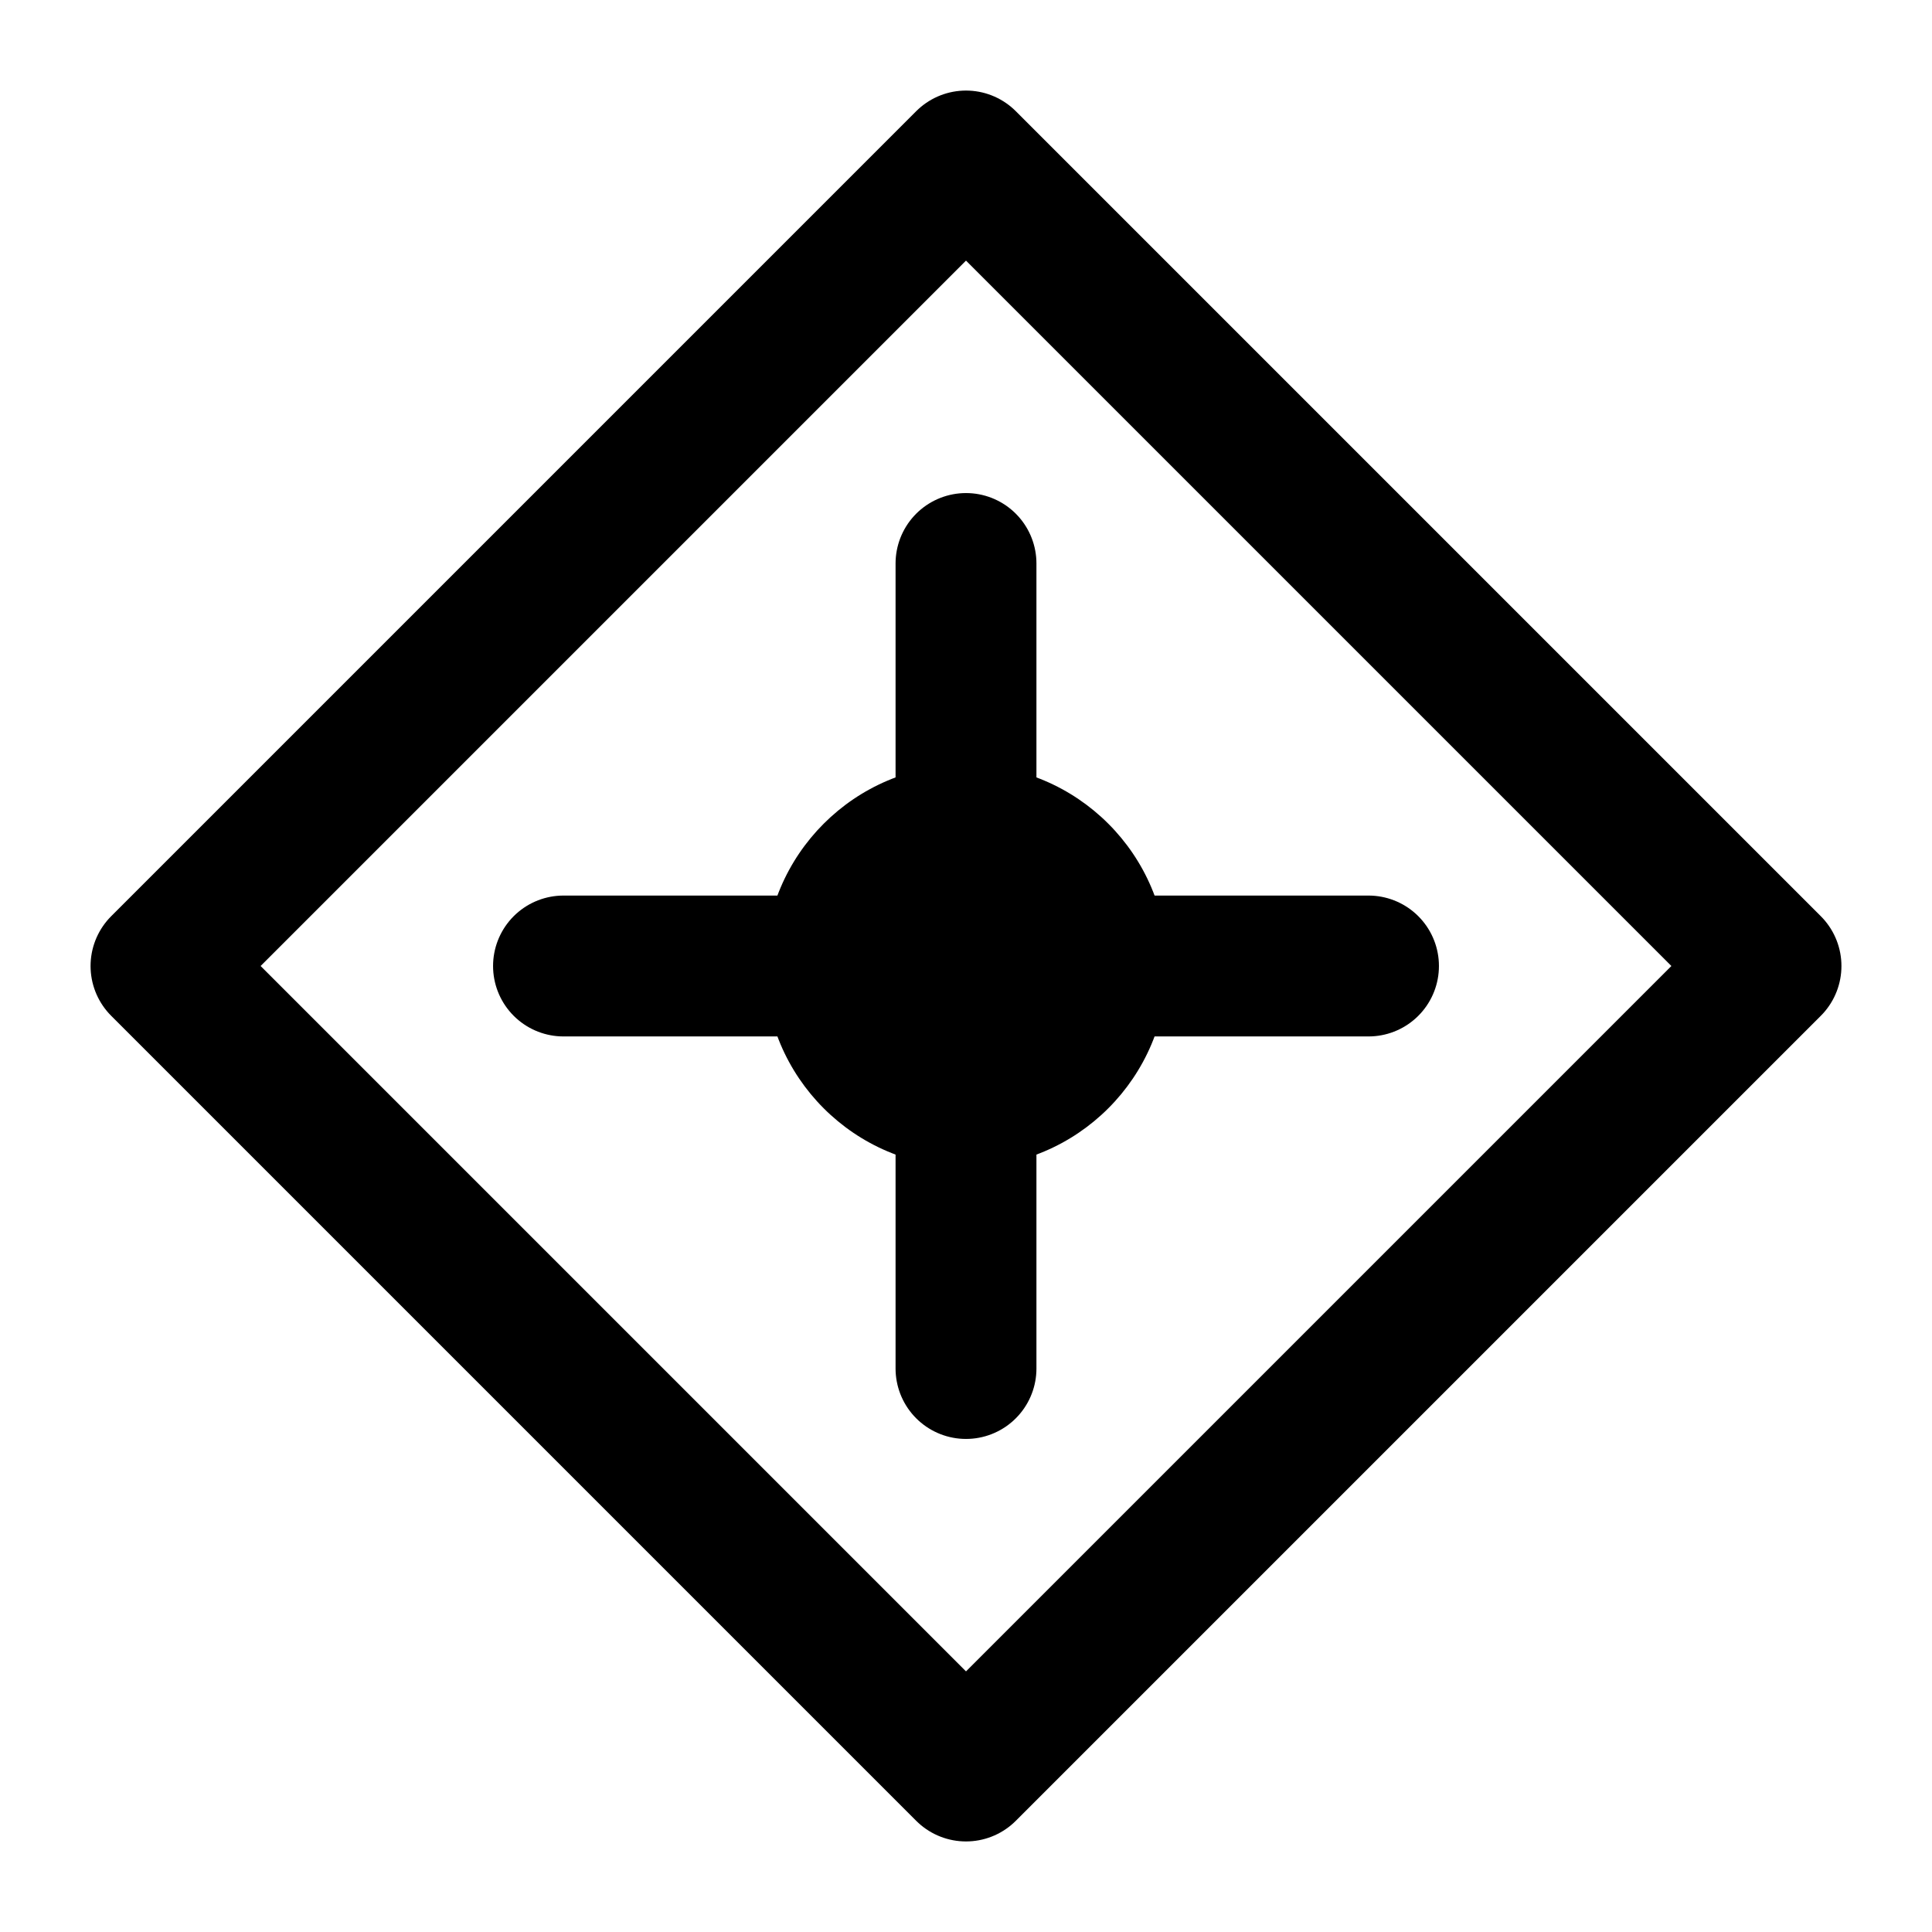
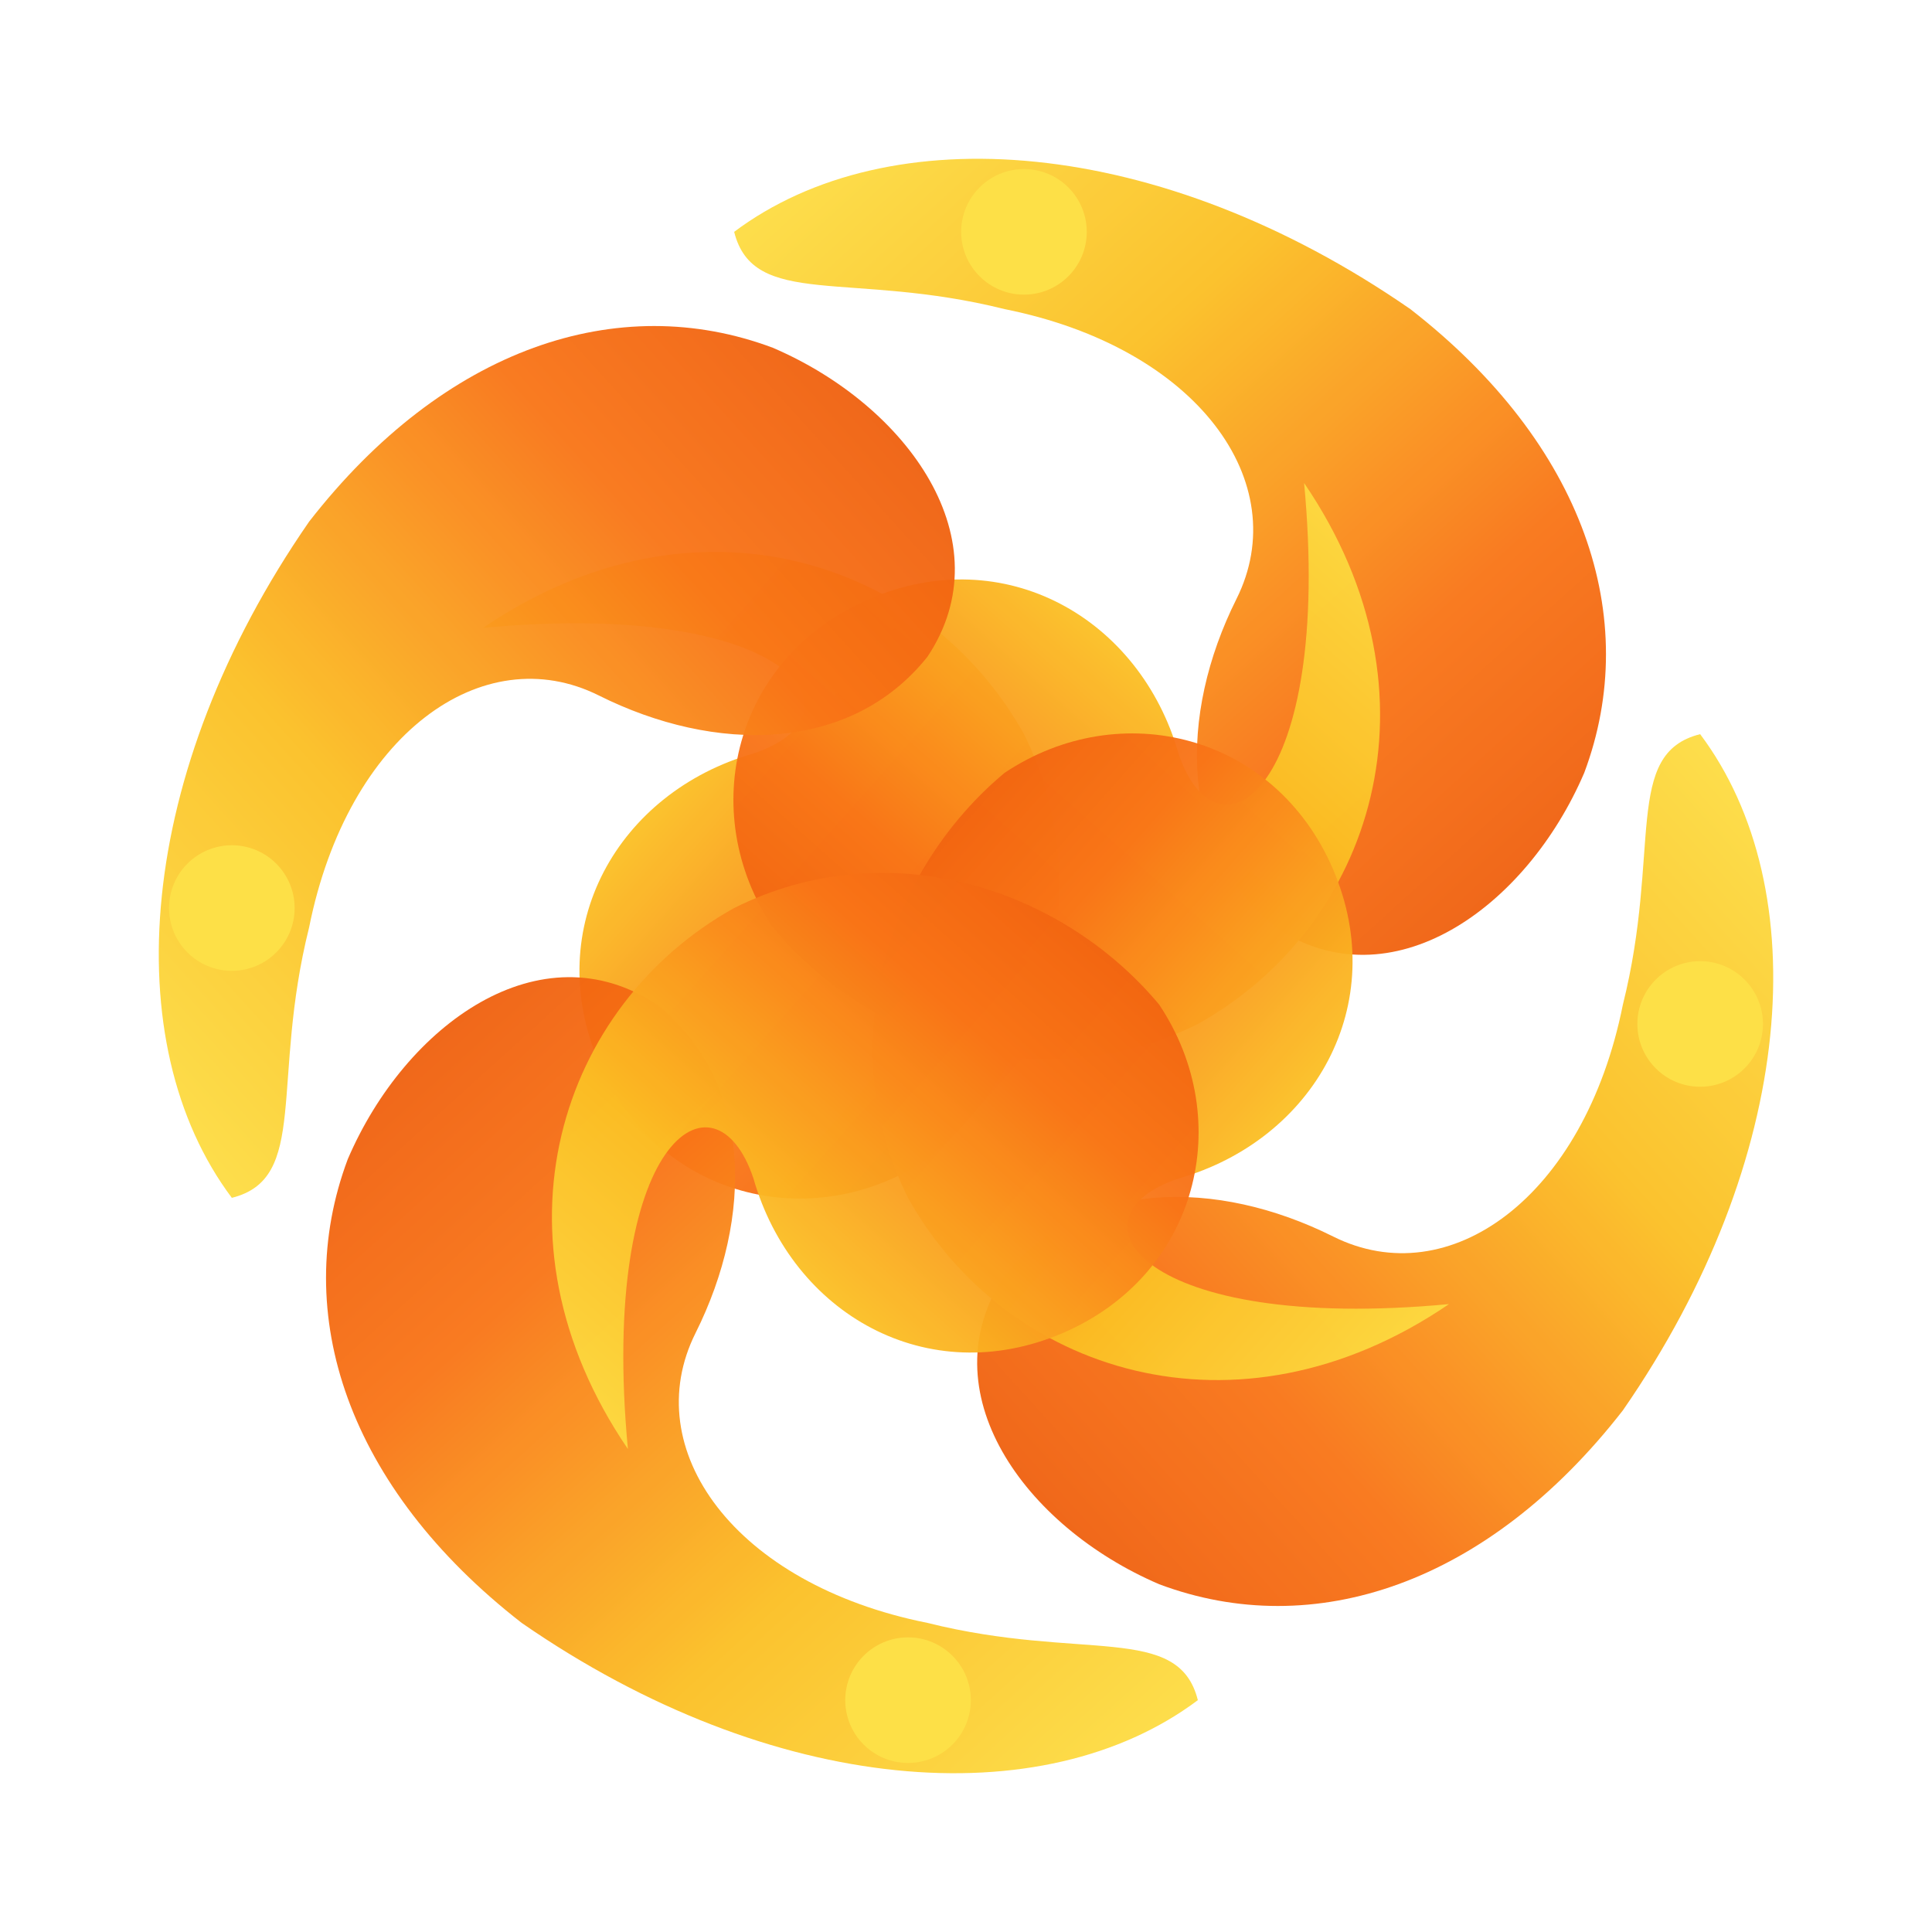
- <svg xmlns="http://www.w3.org/2000/svg" viewBox="0 0 24 24" width="24" height="24" fill="none" stroke="currentColor" stroke-width="2" stroke-linecap="round" stroke-linejoin="round">
-   <polygon points="12 2 22 12 12 22 2 12" stroke="currentColor" stroke-width="1.75" />
-   <path d="M7 12h10" stroke="currentColor" stroke-width="1.75" />
-   <path d="M12 7v10" stroke="currentColor" stroke-width="1.75" />
-   <circle cx="12" cy="12" r="2.5" fill="currentColor" stroke="none" />
+ <svg xmlns="http://www.w3.org/2000/svg" viewBox="0 0 200 200" width="100%" height="100%">
+   <defs>
+     <linearGradient id="cmGoldGrad" x1="0%" y1="0%" x2="100%" y2="100%">
+       <stop offset="0%" stop-color="#FDE047" />
+       <stop offset="35%" stop-color="#FBBF24" />
+       <stop offset="70%" stop-color="#F97316" />
+       <stop offset="100%" stop-color="#EA580C" />
+     </linearGradient>
+   </defs>
+   <g transform="translate(100, 100)">
+     <g transform="rotate(0)">
+       <path d="M -24 -76 C -8 -88, 20 -86, 46 -68 C 64 -54, 70 -36, 64 -20 C 58 -6, 44 4, 32 -4 C 22 -12, 22 -26, 28 -38 C 34 -50, 24 -64, 4 -68 C -12 -72, -22 -68, -24 -76 Z" fill="url(#cmGoldGrad)" opacity="0.95" />
+       <path d="M -50 -35 C -28 -50, -4 -42, 6 -24 C 14 -8, 8 10, -4 20 C -16 28, -32 24, -38 10 C -44 -4, -36 -18, -22 -22 C -10 -26, -18 -38, -50 -35 Z" fill="url(#cmGoldGrad)" opacity="0.95" />
+       <circle cx="6" cy="-76" r="6.5" fill="#FDE047" />
+     </g>
+     <g transform="rotate(90)">
+       <path d="M -24 -76 C -8 -88, 20 -86, 46 -68 C 64 -54, 70 -36, 64 -20 C 58 -6, 44 4, 32 -4 C 22 -12, 22 -26, 28 -38 C 34 -50, 24 -64, 4 -68 C -12 -72, -22 -68, -24 -76 Z" fill="url(#cmGoldGrad)" opacity="0.95" />
+       <path d="M -50 -35 C -28 -50, -4 -42, 6 -24 C 14 -8, 8 10, -4 20 C -16 28, -32 24, -38 10 C -44 -4, -36 -18, -22 -22 C -10 -26, -18 -38, -50 -35 Z" fill="url(#cmGoldGrad)" opacity="0.95" />
+       <circle cx="6" cy="-76" r="6.5" fill="#FDE047" />
+     </g>
+     <g transform="rotate(180)">
+       <path d="M -24 -76 C -8 -88, 20 -86, 46 -68 C 64 -54, 70 -36, 64 -20 C 58 -6, 44 4, 32 -4 C 22 -12, 22 -26, 28 -38 C 34 -50, 24 -64, 4 -68 C -12 -72, -22 -68, -24 -76 Z" fill="url(#cmGoldGrad)" opacity="0.95" />
+       <path d="M -50 -35 C -28 -50, -4 -42, 6 -24 C 14 -8, 8 10, -4 20 C -16 28, -32 24, -38 10 C -44 -4, -36 -18, -22 -22 C -10 -26, -18 -38, -50 -35 Z" fill="url(#cmGoldGrad)" opacity="0.95" />
+       <circle cx="6" cy="-76" r="6.5" fill="#FDE047" />
+     </g>
+     <g transform="rotate(270)">
+       <path d="M -24 -76 C -8 -88, 20 -86, 46 -68 C 64 -54, 70 -36, 64 -20 C 58 -6, 44 4, 32 -4 C 22 -12, 22 -26, 28 -38 C 34 -50, 24 -64, 4 -68 C -12 -72, -22 -68, -24 -76 Z" fill="url(#cmGoldGrad)" opacity="0.95" />
+       <path d="M -50 -35 C -28 -50, -4 -42, 6 -24 C 14 -8, 8 10, -4 20 C -16 28, -32 24, -38 10 C -44 -4, -36 -18, -22 -22 C -10 -26, -18 -38, -50 -35 Z" fill="url(#cmGoldGrad)" opacity="0.95" />
+       <circle cx="6" cy="-76" r="6.5" fill="#FDE047" />
+     </g>
+   </g>
</svg>
